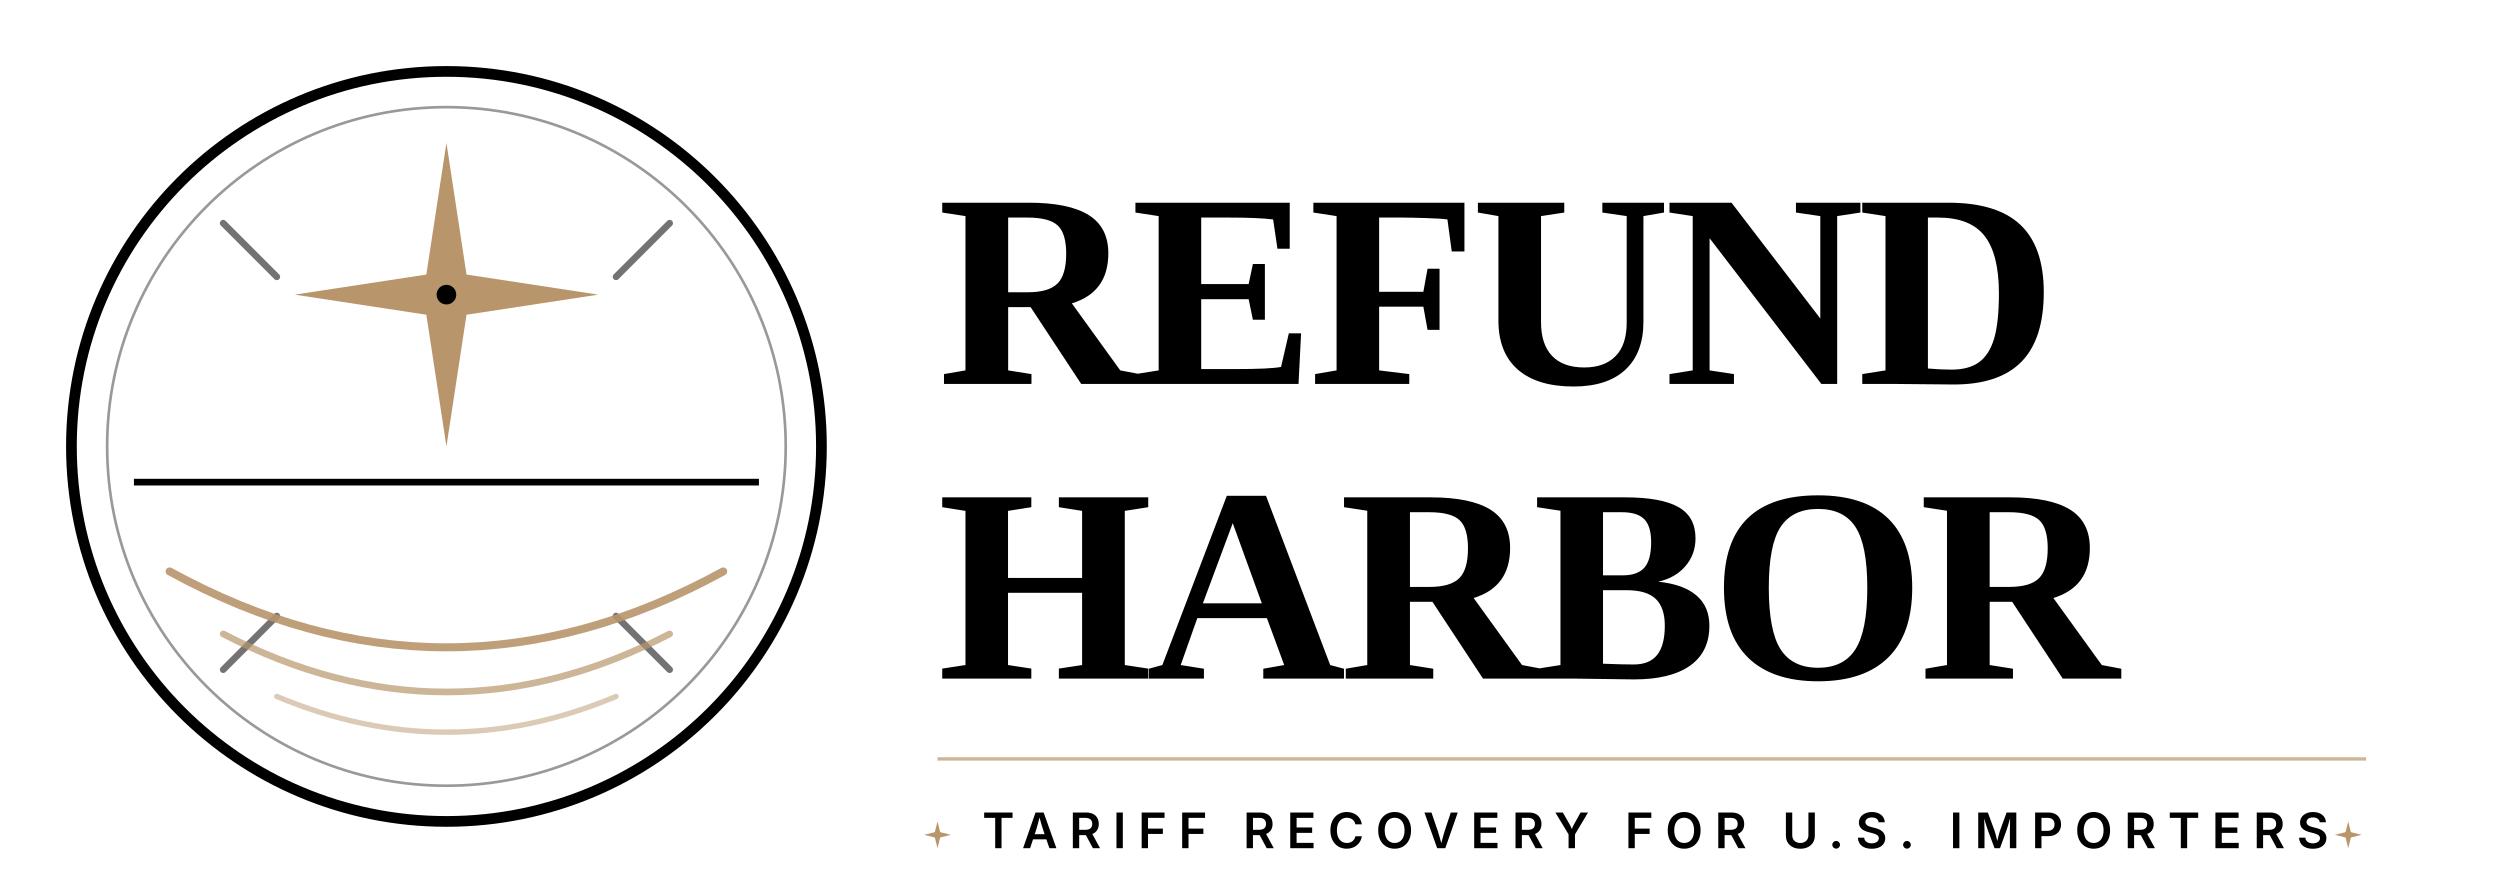
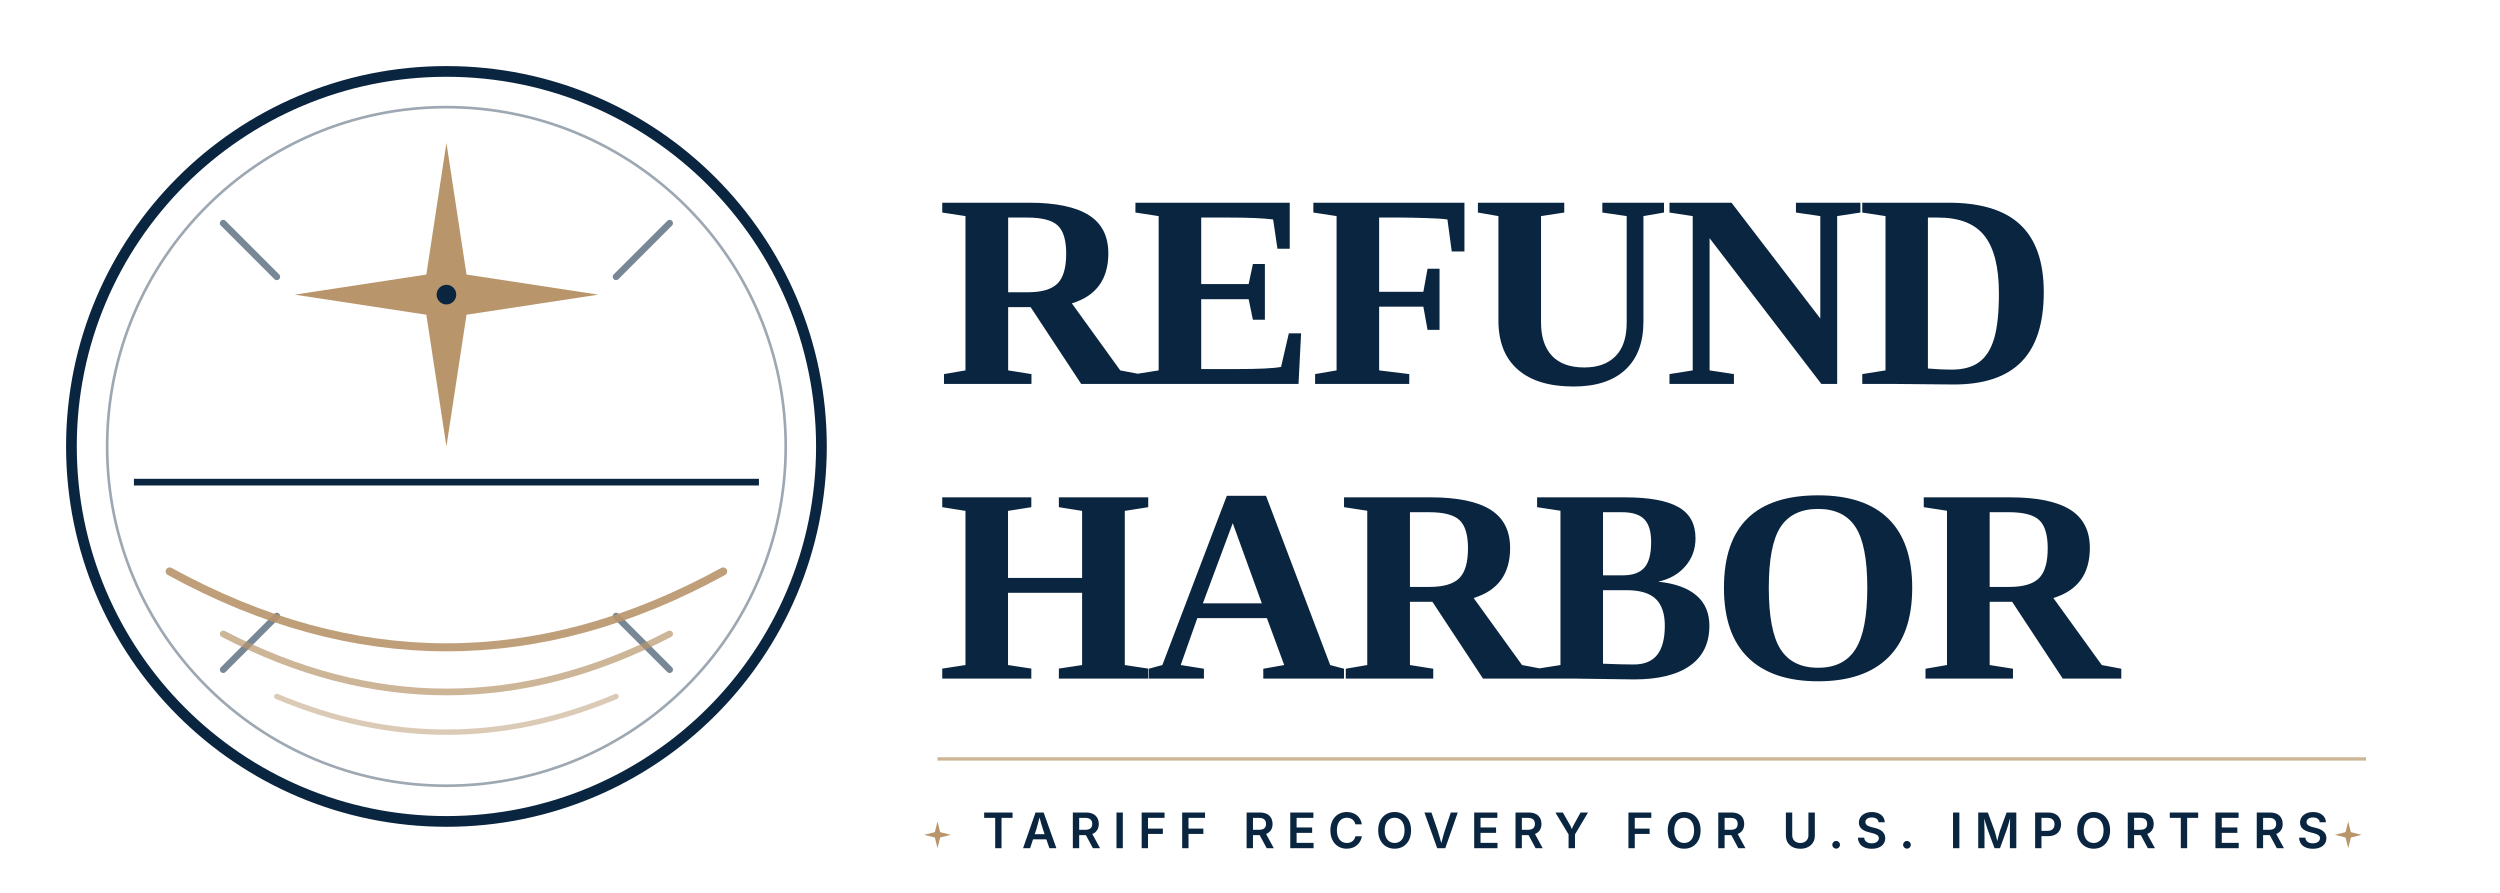
<svg xmlns="http://www.w3.org/2000/svg" viewBox="0 0 560 200" role="img" aria-labelledby="rhAltTitle">
-   <g transform="translate(10 10)" stroke="currentColor" fill="currentColor">
+   <g transform="translate(10 10)" stroke="#0a2540" fill="#0a2540">
    <circle cx="90" cy="90" r="84" fill="none" stroke-width="2.4" />
    <circle cx="90" cy="90" r="76" fill="none" stroke-width="0.6" opacity="0.4" />
    <g stroke-width="1.5" stroke-linecap="round" opacity="0.55" fill="none">
      <line x1="40" y1="40" x2="52" y2="52" />
      <line x1="140" y1="40" x2="128" y2="52" />
      <line x1="140" y1="140" x2="128" y2="128" />
      <line x1="40" y1="140" x2="52" y2="128" />
    </g>
    <line x1="20" y1="98" x2="160" y2="98" stroke-width="1.5" fill="none" />
    <g transform="translate(90 56)" stroke="none">
      <path d="M 0 -34 L 4.5 -4.5 L 34 0 L 4.5 4.5 L 0 34 L -4.5 4.5 L -34 0 L -4.5 -4.5 Z" fill="#b8956b" />
-       <circle r="2.2" fill="currentColor" />
+       <circle r="2.2" fill="#0a2540" />
    </g>
    <g fill="none" stroke="#b8956b" stroke-linecap="round">
      <path d="M 28 118 Q 90 152 152 118" stroke-width="1.8" opacity="0.9" />
      <path d="M 40 132 Q 90 158 140 132" stroke-width="1.5" opacity="0.7" />
      <path d="M 52 146 Q 90 162 128 146" stroke-width="1.2" opacity="0.5" />
    </g>
  </g>
  <g transform="translate(210 28)" stroke="none">
-     <text x="0" y="58" font-family="'Source Serif Pro', Georgia, 'Times New Roman', serif" font-size="62" font-weight="700" fill="currentColor" letter-spacing="-1.5">REFUND</text>
-     <text x="0" y="124" font-family="'Source Serif Pro', Georgia, 'Times New Roman', serif" font-size="62" font-weight="700" fill="currentColor" letter-spacing="-1.5">HARBOR</text>
+     <text x="0" y="58" font-family="'Source Serif Pro', Georgia, 'Times New Roman', serif" font-size="62" font-weight="700" fill="#0a2540" letter-spacing="-1.5">REFUND</text>
+     <text x="0" y="124" font-family="'Source Serif Pro', Georgia, 'Times New Roman', serif" font-size="62" font-weight="700" fill="#0a2540" letter-spacing="-1.5">HARBOR</text>
    <line x1="0" y1="142" x2="320" y2="142" stroke="#b8956b" stroke-width="0.75" opacity="0.7" />
    <g transform="translate(0 162)">
      <g transform="translate(0 -3)" fill="#b8956b">
        <path d="M 0 -3 L 0.6 -0.6 L 3 0 L 0.6 0.6 L 0 3 L -0.6 0.6 L -3 0 L -0.6 -0.6 Z" />
      </g>
-       <text x="10" y="0" font-family="-apple-system, BlinkMacSystemFont, 'Segoe UI', system-ui, sans-serif" font-size="11" font-weight="600" fill="currentColor" letter-spacing="2.6">TARIFF RECOVERY FOR U.S. IMPORTERS</text>
+       <text x="10" y="0" font-family="-apple-system, BlinkMacSystemFont, 'Segoe UI', system-ui, sans-serif" font-size="11" font-weight="600" fill="#0a2540" letter-spacing="2.6">TARIFF RECOVERY FOR U.S. IMPORTERS</text>
      <g transform="translate(316 -3)" fill="#b8956b">
        <path d="M 0 -3 L 0.6 -0.6 L 3 0 L 0.6 0.6 L 0 3 L -0.6 0.6 L -3 0 L -0.6 -0.6 Z" />
      </g>
    </g>
  </g>
</svg>
